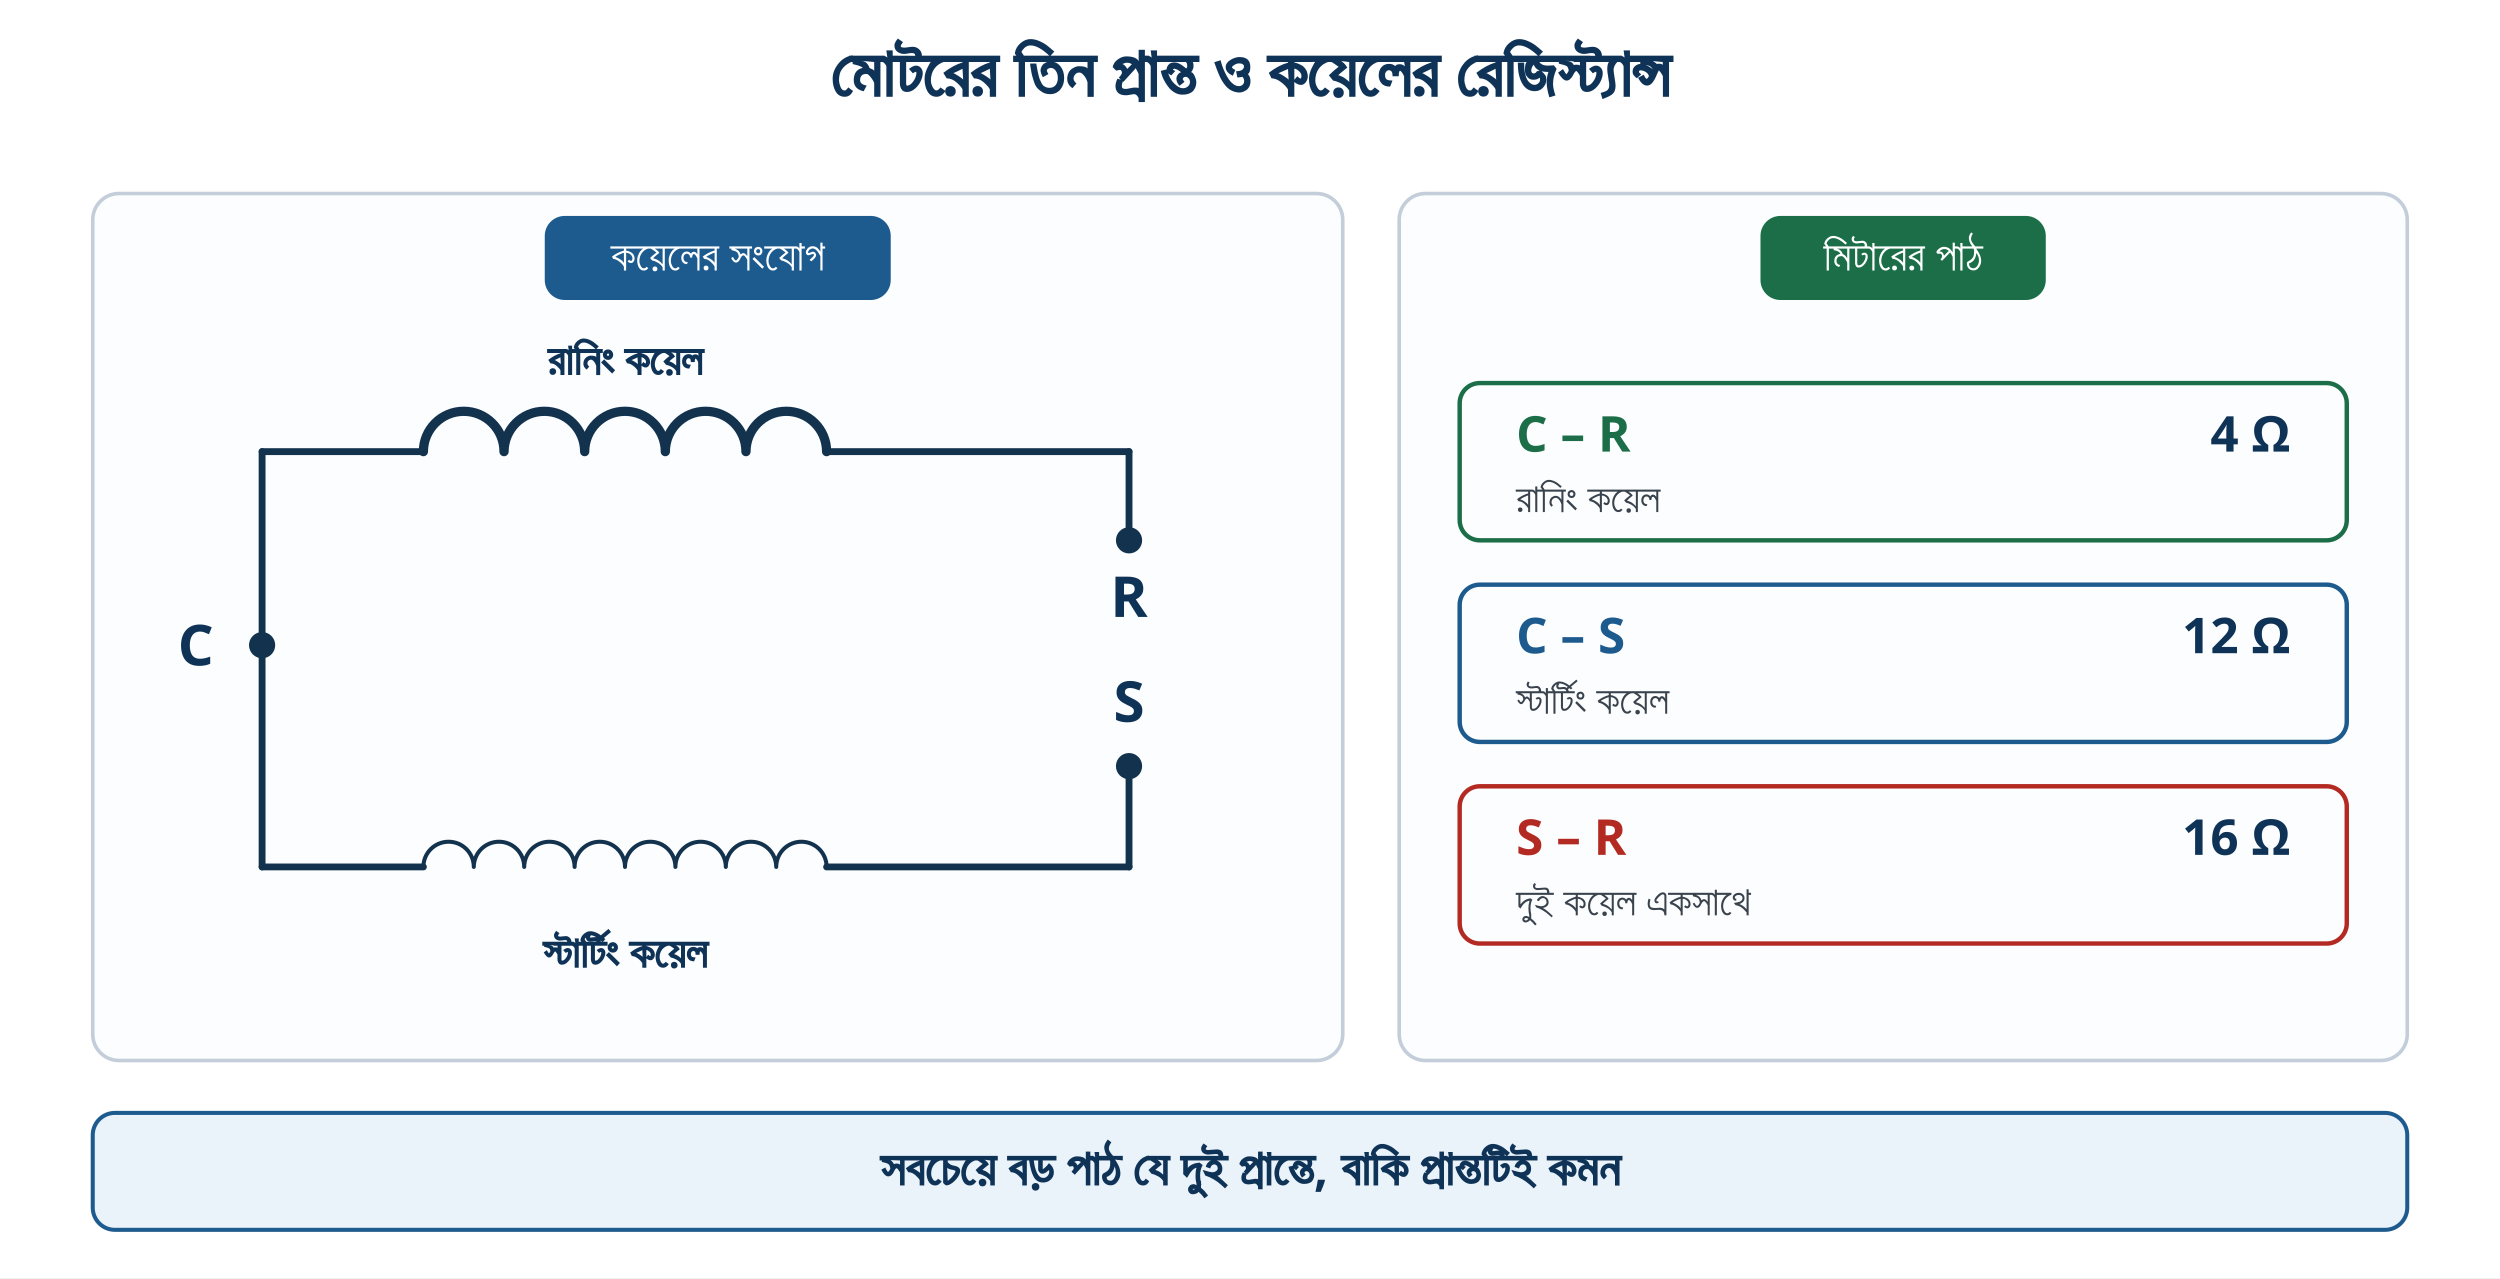
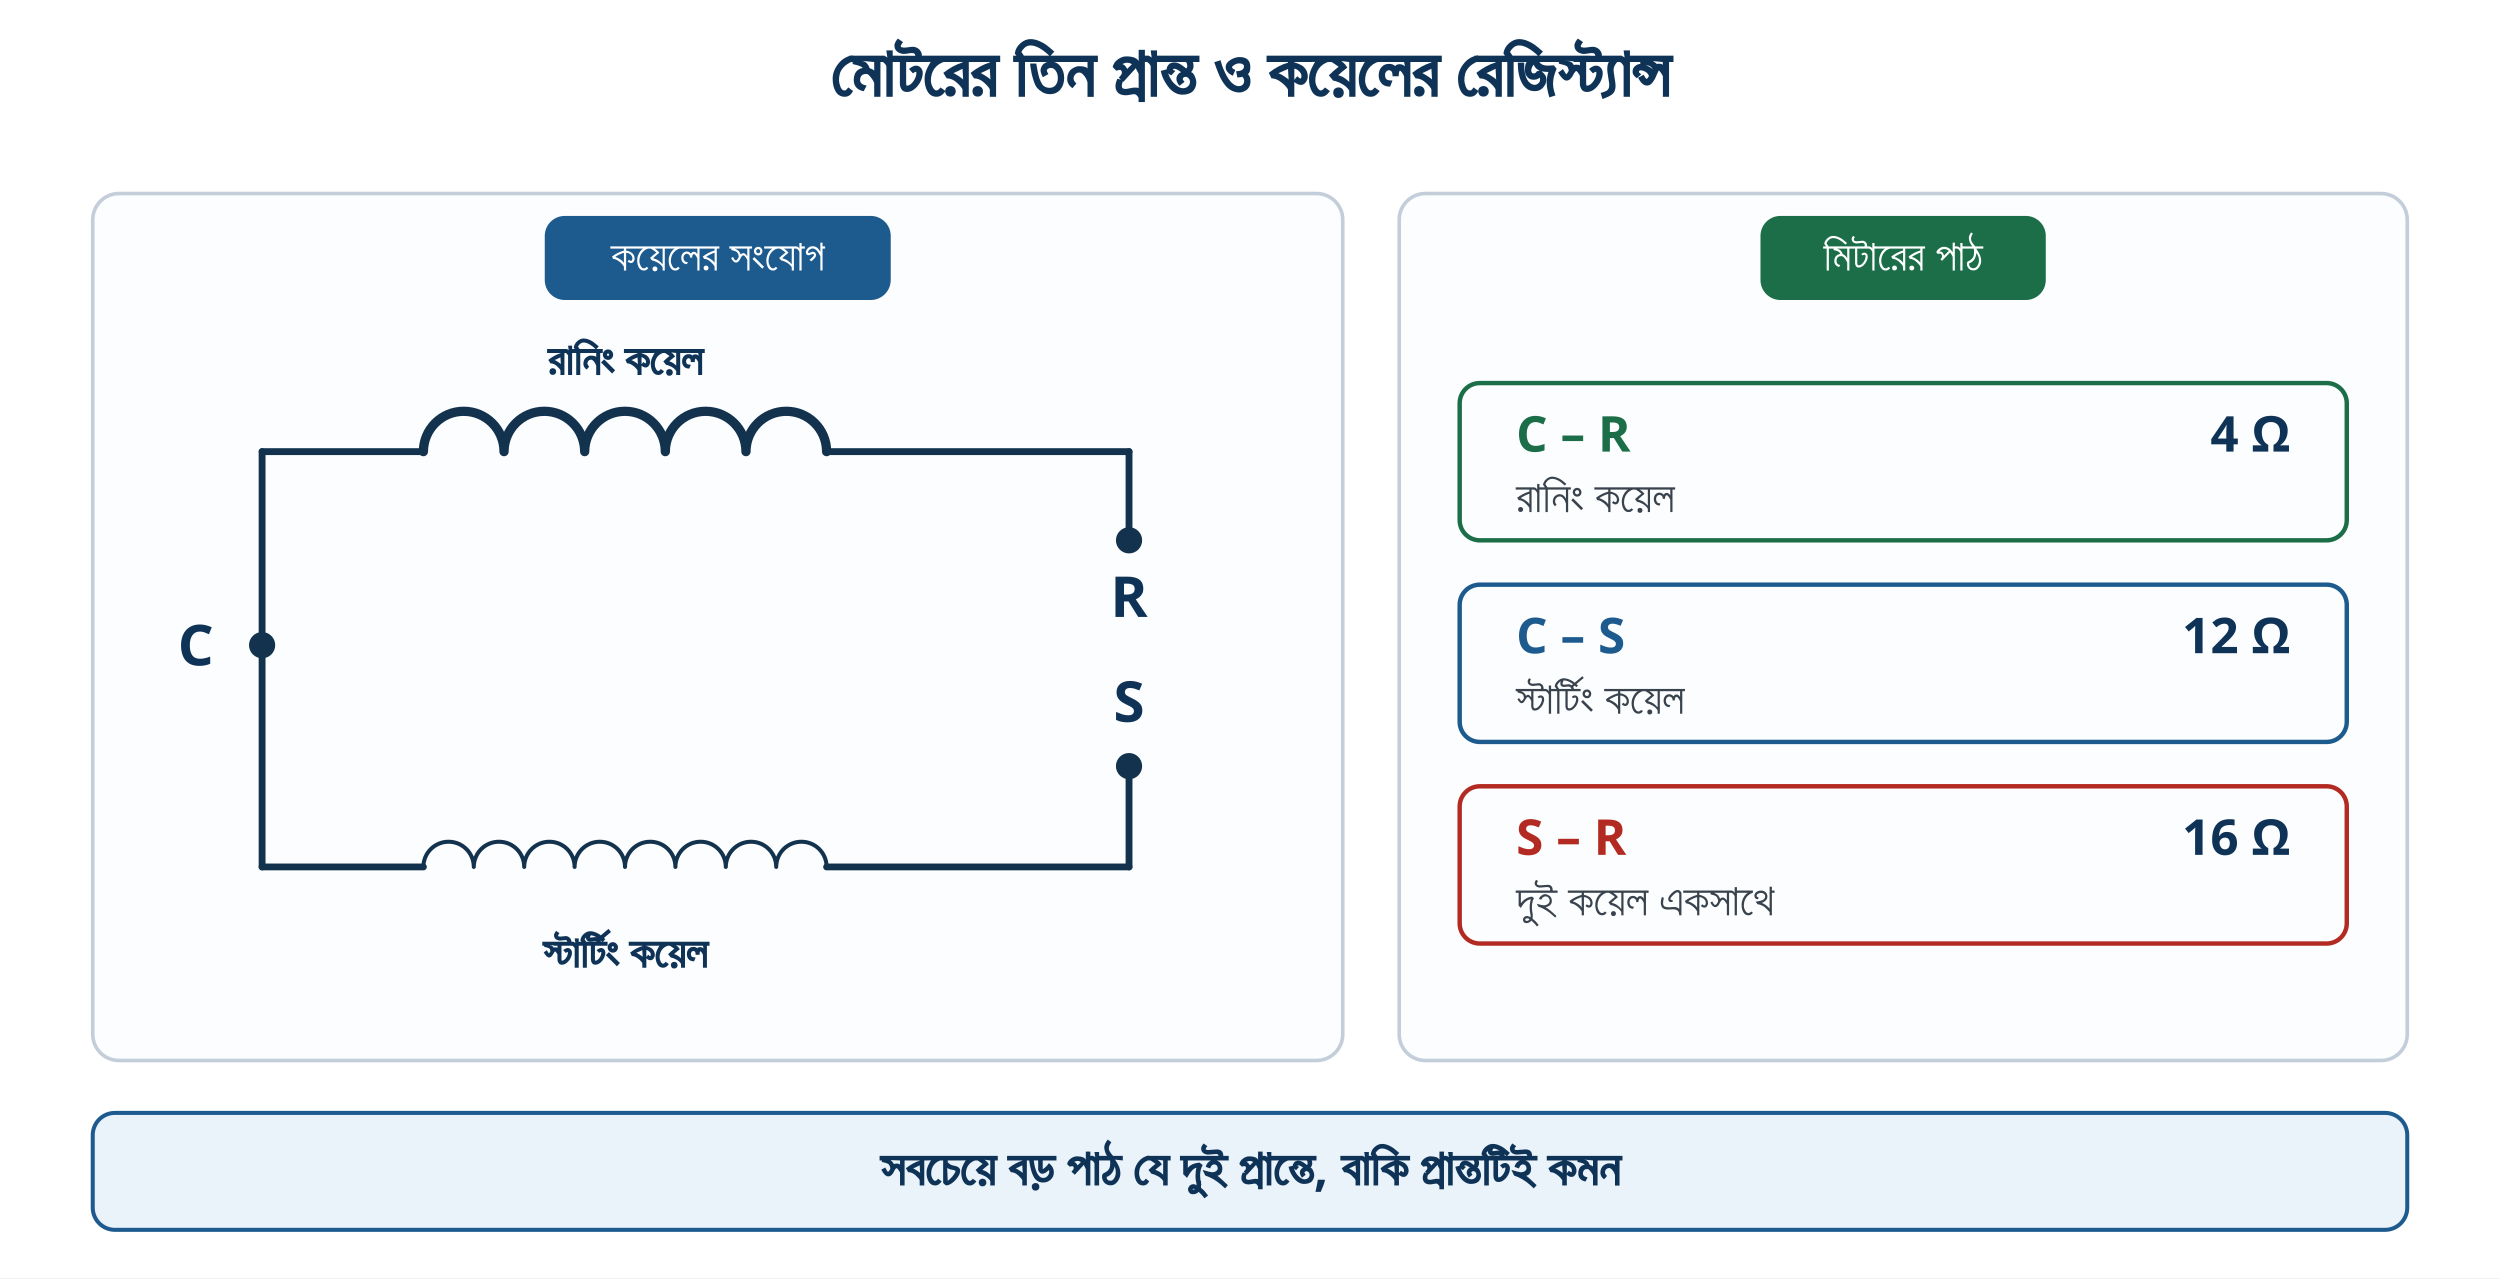
<svg xmlns="http://www.w3.org/2000/svg" width="1240" height="634" viewBox="0 0 1240 634">
  <rect width="1240" height="634" fill="#FFFFFF" />
  <text x="620.0" y="48.0" font-family="Kalpurush" font-size="34" font-weight="700" fill="#0F3357" text-anchor="middle">মোটরের তিন প্রান্ত ও কয়েলের রেজিস্ট্যান্স</text>
  <rect x="46.0" y="96.0" width="620.0" height="430.0" rx="13" fill="#FCFDFE" stroke="#C3CEDA" stroke-width="1.8" />
  <rect x="271.1" y="108.0" width="169.8" height="39.9" rx="9" fill="#1D5B8F" stroke="#1D5B8F" stroke-width="1.8" />
  <text x="356.0" y="134.2" font-family="Kalpurush" font-size="21.5" font-weight="600" fill="#FFFFFF" text-anchor="middle">কয়েলের সংযোগ</text>
  <rect x="694.0" y="96.0" width="500.0" height="430.0" rx="13" fill="#FCFDFE" stroke="#C3CEDA" stroke-width="1.8" />
  <rect x="874.1" y="108.0" width="139.7" height="39.9" rx="9" fill="#1B6E47" stroke="#1B6E47" stroke-width="1.8" />
  <text x="944.0" y="134.2" font-family="Kalpurush" font-size="21.5" font-weight="600" fill="#FFFFFF" text-anchor="middle">মিটারের পাঠ</text>
  <circle cx="130.0" cy="320.0" r="6.5" fill="#12324D" stroke="none" stroke-width="2" />
  <text x="106.0" y="330.0" font-family="Kalpurush" font-size="28" font-weight="700" fill="#0F3357" text-anchor="end">C</text>
  <path d="M 130 320 L 130 224" fill="none" stroke="#12324D" stroke-width="3.4" stroke-linecap="round" stroke-linejoin="round" />
  <path d="M 130 224 L 210 224" fill="none" stroke="#12324D" stroke-width="3.4" stroke-linecap="round" stroke-linejoin="round" />
  <path d="M 210 224 A 20.0 20.0 0 0 1 250.0 224.0 A 20.0 20.0 0 0 1 290.0 224.0 A 20.0 20.0 0 0 1 330.0 224.0 A 20.0 20.0 0 0 1 370.0 224.0 A 20.0 20.0 0 0 1 410.0 224.0" fill="none" stroke="#12324D" stroke-width="4.6" stroke-linecap="round" stroke-linejoin="round" />
  <path d="M 410 224 L 560 224" fill="none" stroke="#12324D" stroke-width="3.4" stroke-linecap="round" stroke-linejoin="round" />
  <path d="M 560 224 L 560 268" fill="none" stroke="#12324D" stroke-width="3.4" stroke-linecap="round" stroke-linejoin="round" />
  <circle cx="560.0" cy="268.0" r="6.5" fill="#12324D" stroke="none" stroke-width="2" />
  <text x="560.0" y="306.0" font-family="Kalpurush" font-size="28" font-weight="700" fill="#0F3357" text-anchor="middle">R</text>
  <text x="310.0" y="186.0" font-family="Kalpurush" font-size="21.5" font-weight="700" fill="#0F3357" text-anchor="middle">রানিং কয়েল</text>
  <path d="M 130 320 L 130 430" fill="none" stroke="#12324D" stroke-width="3.4" stroke-linecap="round" stroke-linejoin="round" />
  <path d="M 130 430 L 210 430" fill="none" stroke="#12324D" stroke-width="3.4" stroke-linecap="round" stroke-linejoin="round" />
  <path d="M 210 430 A 12.5 12.5 0 0 1 235.0 430.0 A 12.5 12.5 0 0 1 260.0 430.0 A 12.5 12.5 0 0 1 285.0 430.0 A 12.5 12.5 0 0 1 310.0 430.0 A 12.5 12.5 0 0 1 335.0 430.0 A 12.5 12.5 0 0 1 360.0 430.0 A 12.5 12.5 0 0 1 385.0 430.0 A 12.5 12.5 0 0 1 410.0 430.0" fill="none" stroke="#12324D" stroke-width="2.0" stroke-linecap="round" stroke-linejoin="round" />
  <path d="M 410 430 L 560 430" fill="none" stroke="#12324D" stroke-width="3.4" stroke-linecap="round" stroke-linejoin="round" />
  <path d="M 560 430 L 560 380" fill="none" stroke="#12324D" stroke-width="3.4" stroke-linecap="round" stroke-linejoin="round" />
  <circle cx="560.0" cy="380.0" r="6.5" fill="#12324D" stroke="none" stroke-width="2" />
  <text x="560.0" y="358.0" font-family="Kalpurush" font-size="28" font-weight="700" fill="#0F3357" text-anchor="middle">S</text>
  <text x="310.0" y="480.0" font-family="Kalpurush" font-size="21.5" font-weight="700" fill="#0F3357" text-anchor="middle">স্টার্টিং কয়েল</text>
  <rect x="724.0" y="190.0" width="440.0" height="78.0" rx="10" fill="#FCFDFE" stroke="#1B6E47" stroke-width="2.2" />
  <text x="752.0" y="224.0" font-family="Kalpurush" font-size="24.5" font-weight="700" fill="#1B6E47" text-anchor="start">C – R</text>
  <text x="1136.0" y="224.0" font-family="Kalpurush" font-size="24.5" font-weight="700" fill="#0F3357" text-anchor="end">4 Ω</text>
-   <text x="752.0" y="254.0" font-family="Kalpurush" font-size="20" font-weight="400" fill="#39434D" text-anchor="start">রানিং কয়েল</text>
+   <text x="752.0" y="254.0" font-family="Kalpurush" font-size="22" font-weight="400" fill="#39434D" text-anchor="start">রানিং কয়েল</text>
  <rect x="724.0" y="290.0" width="440.0" height="78.0" rx="10" fill="#FCFDFE" stroke="#1D5B8F" stroke-width="2.2" />
  <text x="752.0" y="324.0" font-family="Kalpurush" font-size="24.5" font-weight="700" fill="#1D5B8F" text-anchor="start">C – S</text>
  <text x="1136.0" y="324.0" font-family="Kalpurush" font-size="24.5" font-weight="700" fill="#0F3357" text-anchor="end">12 Ω</text>
-   <text x="752.0" y="354.0" font-family="Kalpurush" font-size="20" font-weight="400" fill="#39434D" text-anchor="start">স্টার্টিং কয়েল</text>
+   <text x="752.0" y="354.0" font-family="Kalpurush" font-size="22" font-weight="400" fill="#39434D" text-anchor="start">স্টার্টিং কয়েল</text>
  <rect x="724.0" y="390.0" width="440.0" height="78.0" rx="10" fill="#FCFDFE" stroke="#B32A22" stroke-width="2.2" />
  <text x="752.0" y="424.0" font-family="Kalpurush" font-size="24.5" font-weight="700" fill="#B32A22" text-anchor="start">S – R</text>
  <text x="1136.0" y="424.0" font-family="Kalpurush" font-size="24.5" font-weight="700" fill="#0F3357" text-anchor="end">16 Ω</text>
-   <text x="752.0" y="454.0" font-family="Kalpurush" font-size="20" font-weight="400" fill="#39434D" text-anchor="start">দুই কয়েল একসাথে</text>
+   <text x="752.0" y="454.0" font-family="Kalpurush" font-size="22" font-weight="400" fill="#39434D" text-anchor="start">দুই কয়েল একসাথে</text>
  <rect x="46.0" y="552.0" width="1148.0" height="58.0" rx="11" fill="#EAF2FA" stroke="#1D5B8F" stroke-width="2" />
  <text x="620.0" y="588.0" font-family="Kalpurush" font-size="24.5" font-weight="700" fill="#0F3357" text-anchor="middle">সবচেয়ে বড় পাঠ যে দুই প্রান্তে, বাকি প্রান্তটিই কমন</text>
</svg>
